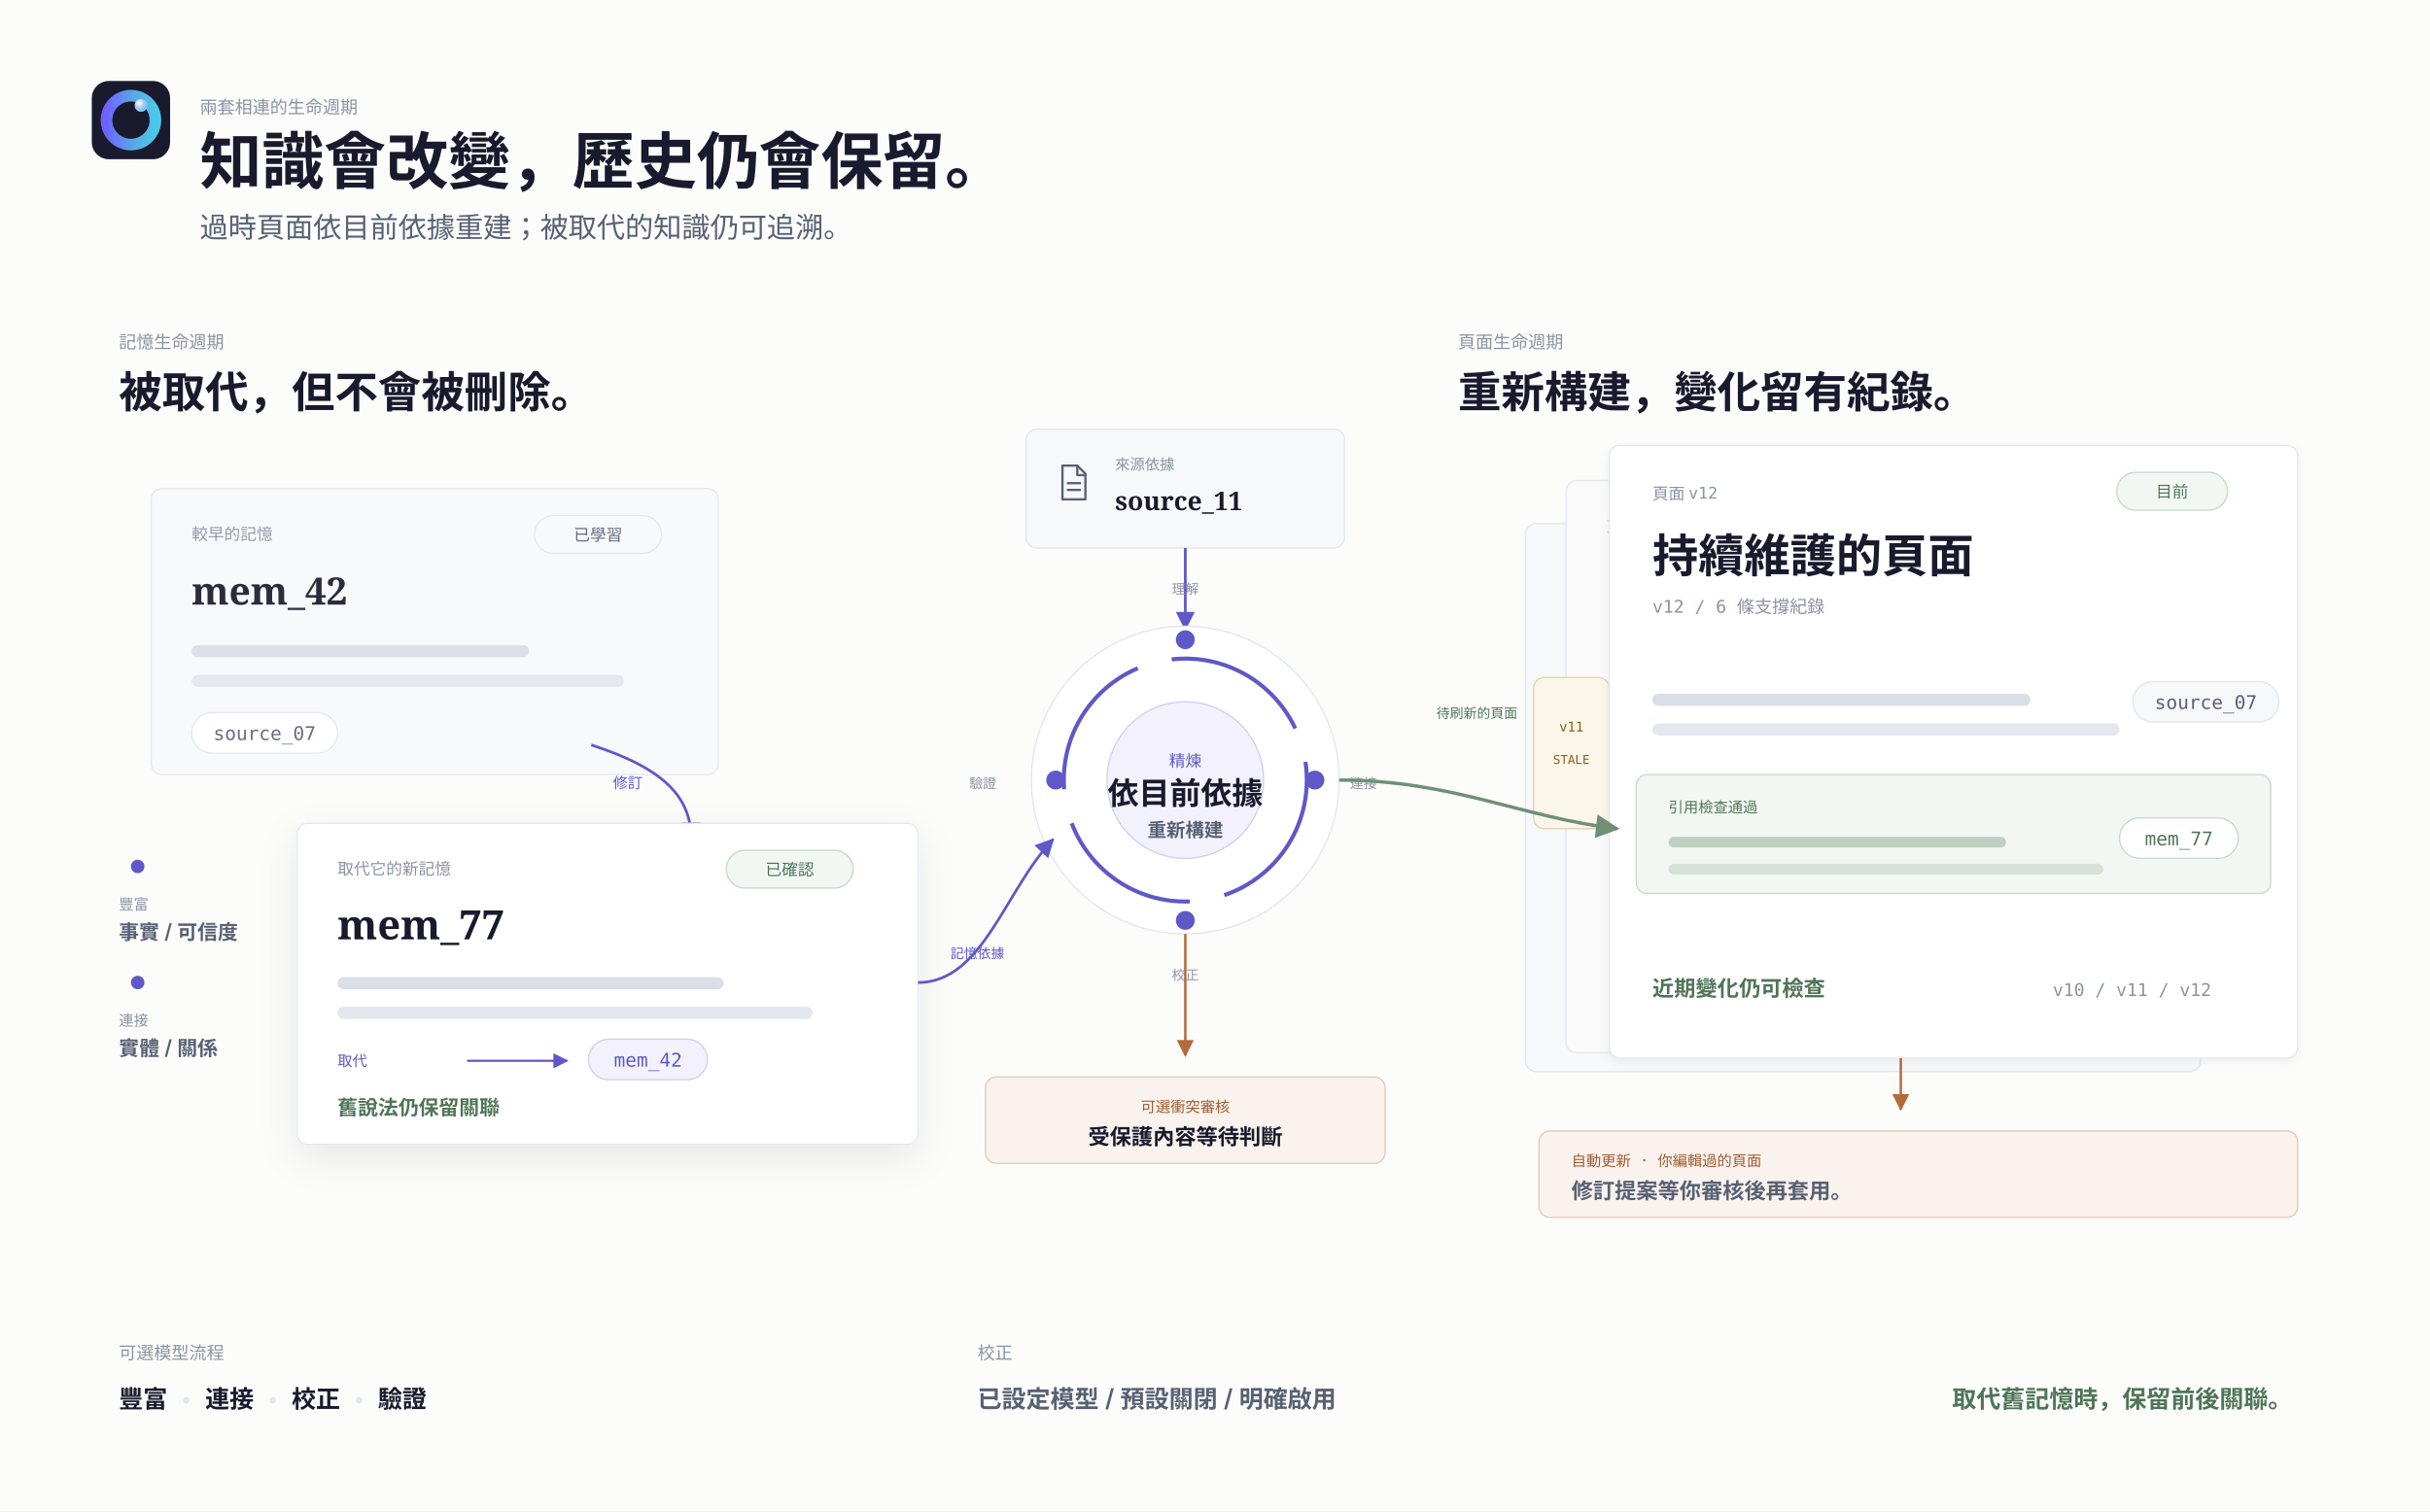
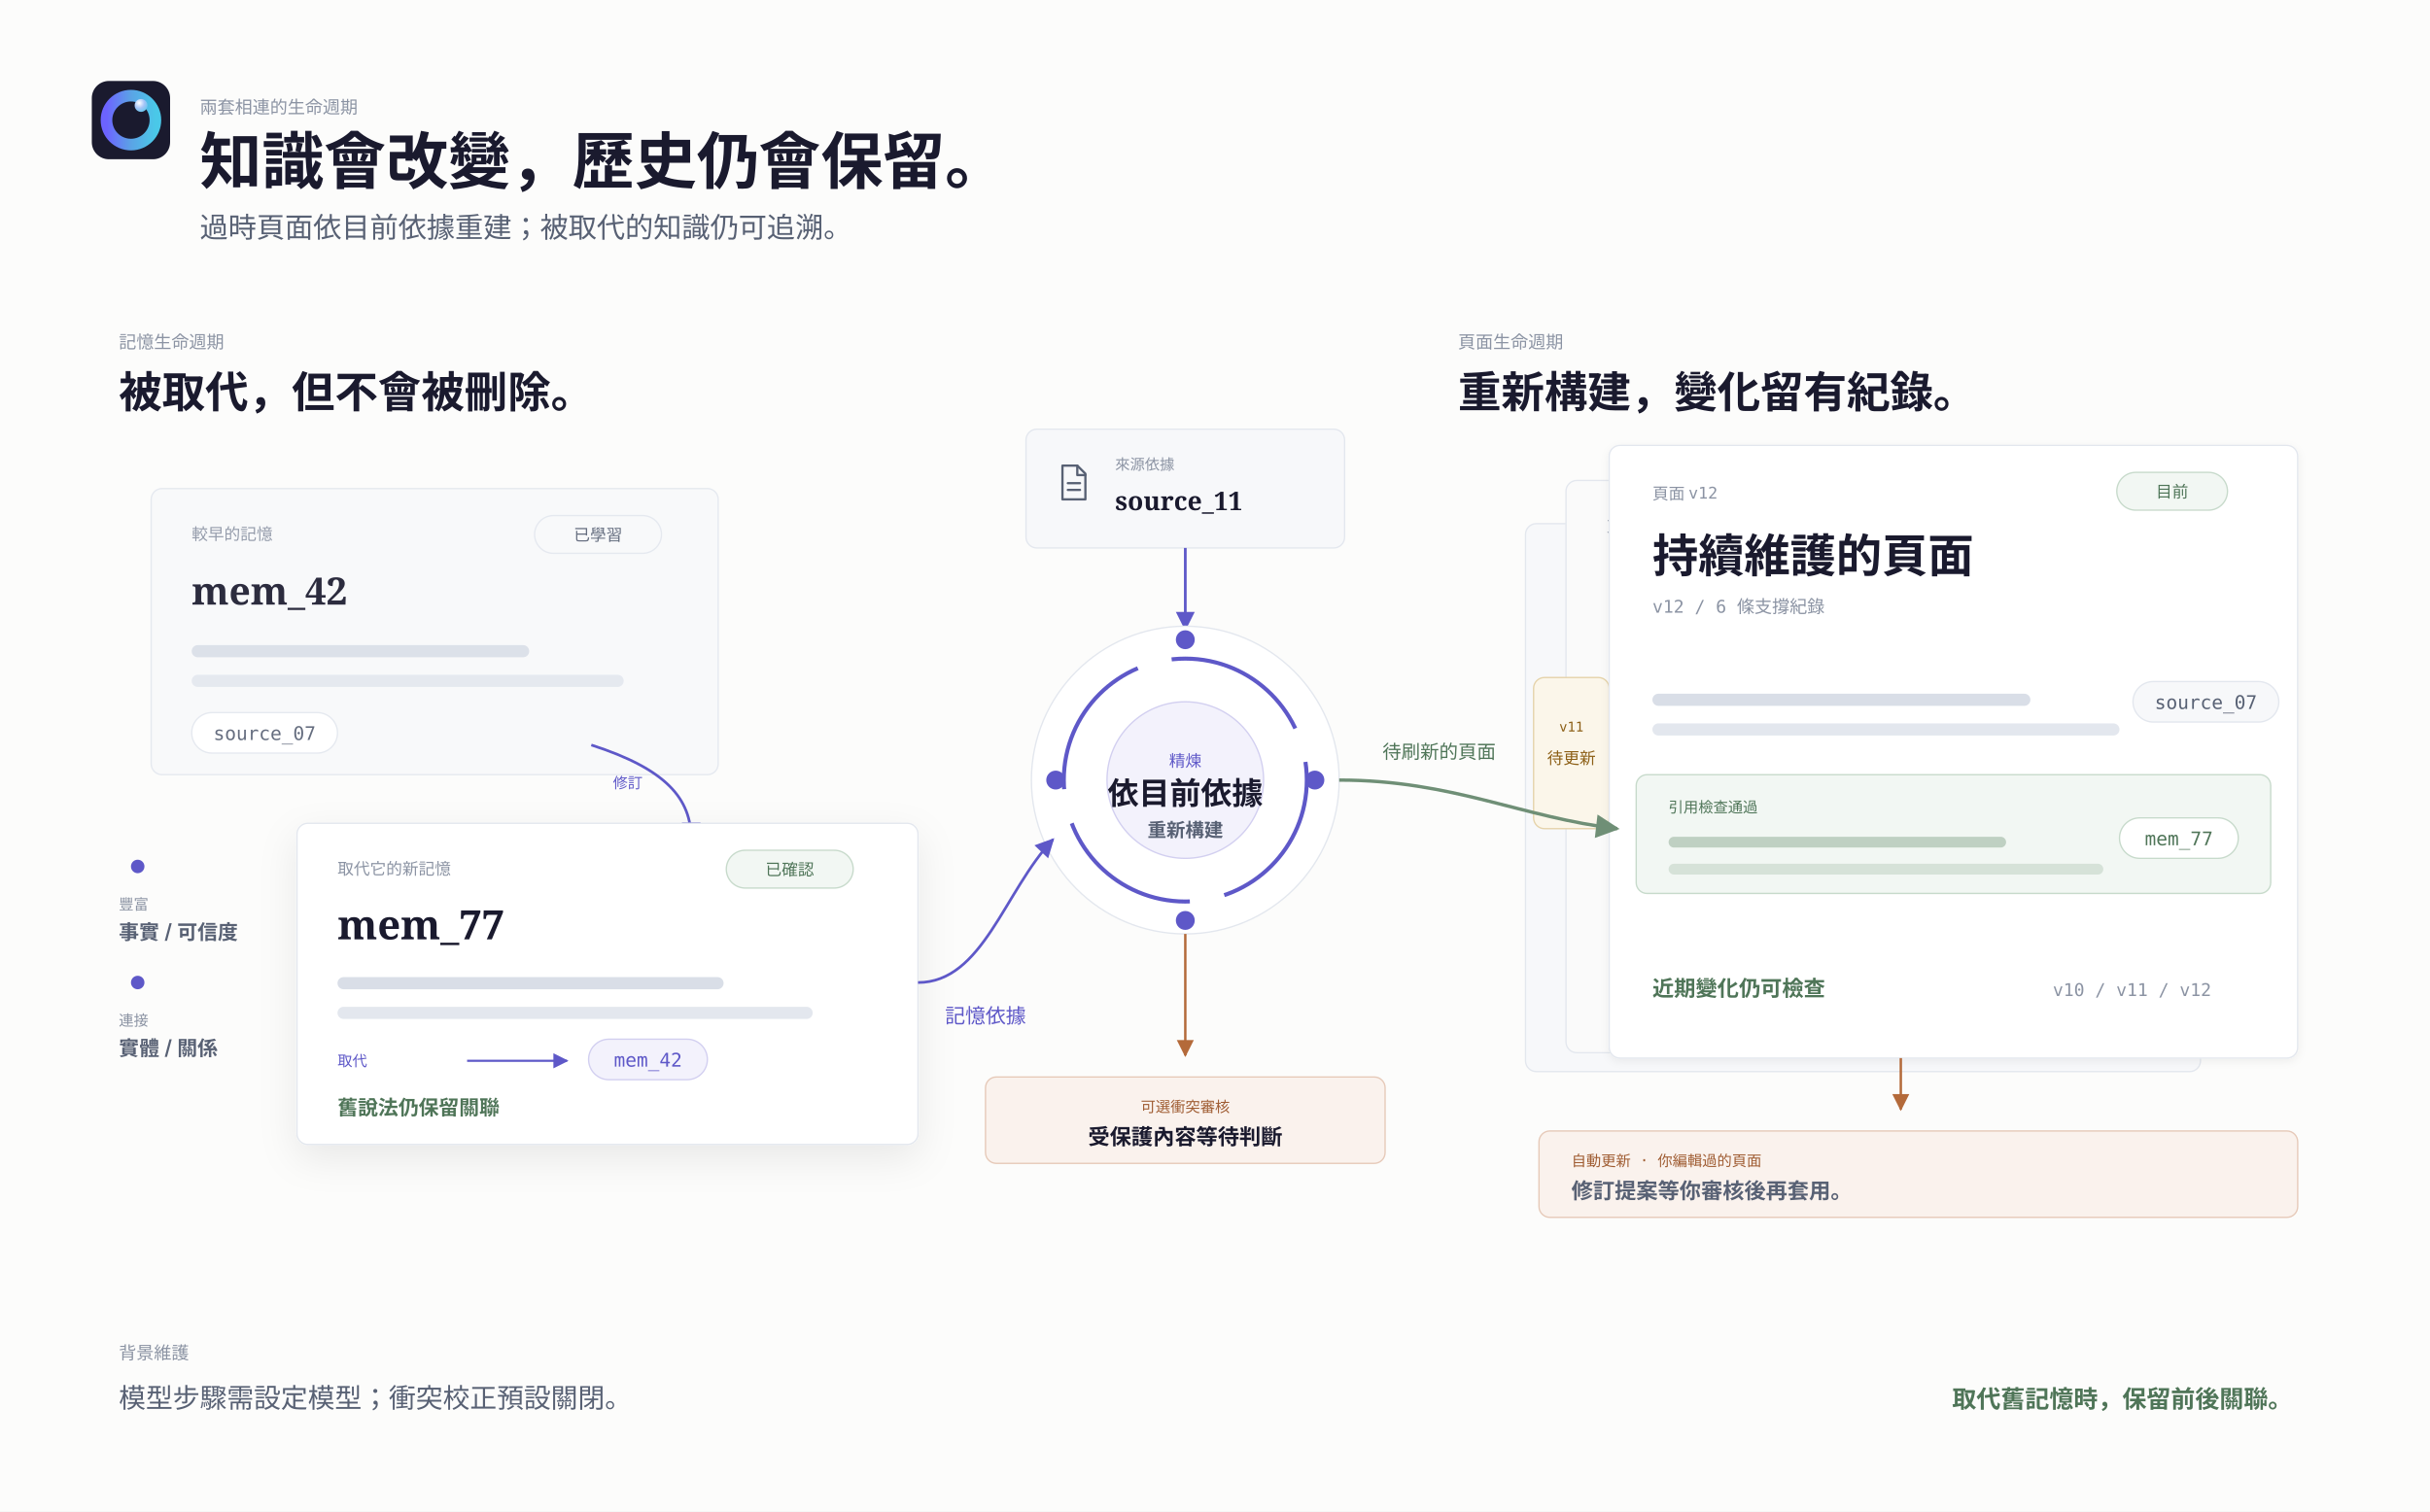
<svg xmlns="http://www.w3.org/2000/svg" width="1800" height="1120" viewBox="0 0 1800 1120" role="img" aria-labelledby="title desc">
  <style>text { font-kerning: normal; }</style>
  <rect width="1800" height="1120" fill="#FCFCFB" />
  <g transform="translate(68 60) scale(0.1132812)">
    <rect width="512" height="512" rx="112" fill="#1A1A2E" />
    <circle cx="256" cy="256" r="160" fill="none" stroke="url(#lifecycle-zh-Hant-desktop-ring)" stroke-width="76" />
    <circle cx="322" cy="160" r="42" fill="url(#lifecycle-zh-Hant-desktop-orb)" />
  </g>
  <g data-fit-region="lifecycle-zh-Hant-desktop-heading" data-fit-x="148" data-fit-y="56" data-fit-width="1578" data-fit-height="130" data-check-overlap="false">
    <text x="148" y="84" font-family="'JetBrains Mono', monospace" font-size="13" font-weight="500" fill="#8B93A3" text-anchor="start">兩套相連的生命週期</text>
    <text x="148" y="136" font-family="'Fraunces', Georgia, serif" font-size="46" font-weight="600" fill="#1A1A2E" text-anchor="start">知識會改變，歷史仍會保留。</text>
    <text x="148" y="176" font-family="'Instrument Sans', -apple-system, sans-serif" font-size="21" font-weight="400" fill="#586174" text-anchor="start">過時頁面依目前依據重建；被取代的知識仍可追溯。</text>
  </g>
  <g data-fit-region="lifecycle-zh-Hant-desktop-memory-object" data-fit-x="70" data-fit-y="236" data-fit-width="640" data-fit-height="670" data-check-overlap="false">
    <text x="88" y="258" font-family="'JetBrains Mono', monospace" font-size="13" font-weight="500" fill="#8B93A3" text-anchor="start">記憶生命週期</text>
    <text x="88" y="302" font-family="'Fraunces', Georgia, serif" font-size="32" font-weight="600" fill="#1A1A2E" text-anchor="start">被取代，但不會被刪除。</text>
    <g opacity="0.92">
      <rect x="112" y="362" width="420" height="212" rx="8" fill="#F7F8FA" stroke="#E3E7EE" />
      <text x="142" y="400" font-family="'JetBrains Mono', monospace" font-size="12" font-weight="500" fill="#8B93A3" text-anchor="start">較早的記憶</text>
      <g>
        <rect x="396" y="382" width="94" height="28" rx="14" fill="#F7F8FA" stroke="#E3E7EE" />
        <text x="443" y="400.56" font-family="'JetBrains Mono', monospace" font-size="12" font-weight="500" fill="#586174" text-anchor="middle">已學習</text>
      </g>
      <text x="142" y="448" font-family="'Fraunces', Georgia, serif" font-size="28" font-weight="600" fill="#1A1A2E" text-anchor="start">mem_42</text>
      <rect x="142" y="478" width="250" height="9" rx="4.5" fill="#D9DEE7" />
      <rect x="142" y="500" width="320" height="9" rx="4.5" fill="#E3E7EE" />
      <g>
        <rect x="142" y="528" width="108" height="30" rx="15" fill="#FFFFFF" stroke="#E3E7EE" />
        <text x="196" y="548.32" font-family="'JetBrains Mono', monospace" font-size="14" font-weight="500" fill="#586174" text-anchor="middle">source_07</text>
      </g>
    </g>
    <path d="M438 552 C494 570 512 592 512 622" fill="none" stroke="#5E58C8" stroke-width="2" marker-end="url(#lifecycle-zh-Hant-desktop-arrow)" />
    <text x="454" y="584" font-family="'JetBrains Mono', monospace" font-size="11" font-weight="500" fill="#5E58C8" text-anchor="start">修訂</text>
    <g filter="url(#lifecycle-zh-Hant-desktop-card-shadow)">
      <rect x="220" y="610" width="460" height="238" rx="8" fill="#FFFFFF" stroke="#E3E7EE" />
    </g>
    <text x="250" y="648" font-family="'JetBrains Mono', monospace" font-size="12" font-weight="500" fill="#8B93A3" text-anchor="start">取代它的新記憶</text>
    <g>
      <rect x="538" y="630" width="94" height="28" rx="14" fill="#F2F7F3" stroke="#C7DACB" />
      <text x="585" y="648.56" font-family="'JetBrains Mono', monospace" font-size="12" font-weight="500" fill="#4F7558" text-anchor="middle">已確認</text>
    </g>
    <text x="250" y="696" font-family="'Fraunces', Georgia, serif" font-size="30" font-weight="600" fill="#1A1A2E" text-anchor="start">mem_77</text>
    <rect x="250" y="724" width="286" height="9" rx="4.5" fill="#D9DEE7" />
    <rect x="250" y="746" width="352" height="9" rx="4.5" fill="#E3E7EE" />
    <text x="250" y="790" font-family="'JetBrains Mono', monospace" font-size="11" font-weight="500" fill="#5E58C8" text-anchor="start">取代</text>
    <path d="M346 786 H420" stroke="#5E58C8" stroke-width="1.6" marker-end="url(#lifecycle-zh-Hant-desktop-arrow)" />
    <g>
      <rect x="436" y="770" width="88" height="30" rx="15" fill="#F3F2FC" stroke="#D2CFF0" />
      <text x="480" y="790.32" font-family="'JetBrains Mono', monospace" font-size="14" font-weight="500" fill="#5E58C8" text-anchor="middle">mem_42</text>
    </g>
    <text x="250" y="826" font-family="'Instrument Sans', -apple-system, sans-serif" font-size="15" font-weight="600" fill="#4F7558" text-anchor="start">舊說法仍保留關聯</text>
    <circle cx="102" cy="642" r="5" fill="#5E58C8" />
    <text x="88" y="674" font-family="'JetBrains Mono', monospace" font-size="11" font-weight="500" fill="#8B93A3" text-anchor="start">豐富</text>
    <text x="88" y="696" font-family="'Instrument Sans', -apple-system, sans-serif" font-size="15" font-weight="600" fill="#586174" text-anchor="start">事實 / 可信度</text>
    <circle cx="102" cy="728" r="5" fill="#5E58C8" />
    <text x="88" y="760" font-family="'JetBrains Mono', monospace" font-size="11" font-weight="500" fill="#8B93A3" text-anchor="start">連接</text>
    <text x="88" y="782" font-family="'Instrument Sans', -apple-system, sans-serif" font-size="15" font-weight="600" fill="#586174" text-anchor="start">實體 / 關係</text>
  </g>
  <g data-fit-region="lifecycle-zh-Hant-desktop-refinery" data-fit-x="698" data-fit-y="260" data-fit-width="360" data-fit-height="610" data-check-overlap="false">
    <rect x="760" y="318" width="236" height="88" rx="8" fill="#F7F8FA" stroke="#E3E7EE" />
    <g fill="none" stroke="#586174" stroke-width="1.7" stroke-linecap="round" stroke-linejoin="round">
      <path d="M787 345h11l6 6v19H787z" />
      <path d="M798 345v7h6" />
      <path d="M791 358h9M791 363h9" />
    </g>
    <text x="826" y="348" font-family="'JetBrains Mono', monospace" font-size="11" font-weight="500" fill="#8B93A3" text-anchor="start">來源依據</text>
    <text x="826" y="378" font-family="'Fraunces', Georgia, serif" font-size="19" font-weight="600" fill="#1A1A2E" text-anchor="start">source_11</text>
    <path d="M878 406 V466" fill="none" stroke="#5E58C8" stroke-width="2" marker-end="url(#lifecycle-zh-Hant-desktop-arrow)" />
    <circle cx="878" cy="578" r="114" fill="#FFFFFF" stroke="#E3E7EE" />
    <circle cx="878" cy="578" r="90" fill="none" stroke="#5E58C8" stroke-width="3" stroke-dasharray="112 26" />
    <circle cx="878" cy="578" r="58" fill="#F3F2FC" stroke="#D2CFF0" />
    <text x="878" y="568" font-family="'JetBrains Mono', monospace" font-size="12" font-weight="500" fill="#5E58C8" text-anchor="middle">精煉</text>
    <text x="878" y="596" font-family="'Fraunces', Georgia, serif" font-size="23" font-weight="600" fill="#1A1A2E" text-anchor="middle">依目前依據</text>
    <text x="878" y="620" font-family="'Instrument Sans', -apple-system, sans-serif" font-size="14" font-weight="600" fill="#586174" text-anchor="middle">重新構建</text>
    <circle cx="878" cy="474" r="7" fill="#5E58C8" />
    <circle cx="974" cy="578" r="7" fill="#5E58C8" />
    <circle cx="878" cy="682" r="7" fill="#5E58C8" />
    <circle cx="782" cy="578" r="7" fill="#5E58C8" />
-     <text x="878" y="440" font-family="'JetBrains Mono', monospace" font-size="10" font-weight="500" fill="#8B93A3" text-anchor="middle">理解</text>
-     <text x="1000" y="584" font-family="'JetBrains Mono', monospace" font-size="10" font-weight="500" fill="#8B93A3" text-anchor="start">連接</text>
-     <text x="878" y="726" font-family="'JetBrains Mono', monospace" font-size="10" font-weight="500" fill="#8B93A3" text-anchor="middle">校正</text>
-     <text x="738" y="584" font-family="'JetBrains Mono', monospace" font-size="10" font-weight="500" fill="#8B93A3" text-anchor="end">驗證</text>
    <path d="M680 728 C728 728 744 660 780 622" fill="none" stroke="#5E58C8" stroke-width="2" marker-end="url(#lifecycle-zh-Hant-desktop-arrow)" />
-     <text x="704" y="710" font-family="'JetBrains Mono', monospace" font-size="10" font-weight="500" fill="#5E58C8" text-anchor="start">記憶依據</text>
+     <text x="700" y="758" font-family="'JetBrains Mono', monospace" font-size="15" font-weight="500" fill="#5E58C8" text-anchor="start">記憶依據</text>
    <path d="M878 692 V782" fill="none" stroke="#B46A3A" stroke-width="1.8" marker-end="url(#lifecycle-zh-Hant-desktop-warm-arrow)" />
    <rect x="730" y="798" width="296" height="64" rx="8" fill="#FAF2ED" stroke="#E6C9B8" />
    <text x="878" y="824" font-family="'JetBrains Mono', monospace" font-size="11" font-weight="500" fill="#9F5C32" text-anchor="middle">可選衝突審核</text>
    <text x="878" y="848" font-family="'Fraunces', Georgia, serif" font-size="16" font-weight="600" fill="#1A1A2E" text-anchor="middle">受保護內容等待判斷</text>
  </g>
  <g data-fit-region="lifecycle-zh-Hant-desktop-page-object" data-fit-x="1044" data-fit-y="236" data-fit-width="686" data-fit-height="680" data-check-overlap="false">
    <text x="1080" y="258" font-family="'JetBrains Mono', monospace" font-size="13" font-weight="500" fill="#8B93A3" text-anchor="start">頁面生命週期</text>
    <text x="1080" y="302" font-family="'Fraunces', Georgia, serif" font-size="32" font-weight="600" fill="#1A1A2E" text-anchor="start">重新構建，變化留有紀錄。</text>
    <rect x="1130" y="388" width="500" height="406" rx="8" fill="#F7F8FA" stroke="#E3E7EE" />
    <rect x="1160" y="356" width="500" height="424" rx="8" fill="#FAFAFA" stroke="#E3E7EE" />
    <text x="1190" y="394" font-family="'JetBrains Mono', monospace" font-size="11" font-weight="500" fill="#8B93A3" text-anchor="start">頁面 v11</text>
    <rect x="1136" y="502" width="56" height="112" rx="8" fill="#FBF6EA" stroke="#E5D3AA" />
    <text x="1164" y="542" font-family="'JetBrains Mono', monospace" font-size="10" font-weight="500" fill="#8C5F16" text-anchor="middle">v11</text>
-     <text x="1164" y="566" font-family="'JetBrains Mono', monospace" font-size="9" font-weight="500" fill="#8C5F16" text-anchor="middle">STALE</text>
+     <text x="1164" y="566" font-family="'JetBrains Mono', monospace" font-size="12" font-weight="500" fill="#8C5F16" text-anchor="middle">待更新</text>
    <g filter="url(#lifecycle-zh-Hant-desktop-page-shadow)">
      <rect x="1192" y="330" width="510" height="454" rx="8" fill="#FFFFFF" stroke="#E3E7EE" />
    </g>
    <text x="1224" y="370" font-family="'JetBrains Mono', monospace" font-size="12" font-weight="500" fill="#8B93A3" text-anchor="start">頁面 v12</text>
    <g>
      <rect x="1568" y="350" width="82" height="28" rx="14" fill="#F2F7F3" stroke="#C7DACB" />
      <text x="1609" y="368.56" font-family="'JetBrains Mono', monospace" font-size="12" font-weight="500" fill="#4F7558" text-anchor="middle">目前</text>
    </g>
    <text x="1224" y="424" font-family="'Fraunces', Georgia, serif" font-size="34" font-weight="600" fill="#1A1A2E" text-anchor="start">持續維護的頁面</text>
    <text x="1224" y="454" font-family="'JetBrains Mono', monospace" font-size="13" font-weight="500" fill="#8B93A3" text-anchor="start">v12 / 6 條支撐紀錄</text>
    <rect x="1224" y="514" width="280" height="9" rx="4.5" fill="#D9DEE7" />
    <rect x="1224" y="536" width="346" height="9" rx="4.5" fill="#E3E7EE" />
    <g>
      <rect x="1580" y="505" width="108" height="30" rx="15" fill="#F7F8FA" stroke="#E3E7EE" />
      <text x="1634" y="525.32" font-family="'JetBrains Mono', monospace" font-size="14" font-weight="500" fill="#586174" text-anchor="middle">source_07</text>
    </g>
    <rect x="1212" y="574" width="470" height="88" rx="8" fill="#F2F7F3" stroke="#C7DACB" />
    <text x="1236" y="602" font-family="'JetBrains Mono', monospace" font-size="11" font-weight="500" fill="#4F7558" text-anchor="start">引用檢查通過</text>
    <rect x="1236" y="620" width="250" height="8" rx="4" fill="#BFD0C2" />
    <rect x="1236" y="640" width="322" height="8" rx="4" fill="#D6E2D8" />
    <g>
      <rect x="1570" y="606" width="88" height="30" rx="15" fill="#FFFFFF" stroke="#C7DACB" />
      <text x="1614" y="626.32" font-family="'JetBrains Mono', monospace" font-size="14" font-weight="500" fill="#4F7558" text-anchor="middle">mem_77</text>
    </g>
    <text x="1224" y="738" font-family="'Instrument Sans', -apple-system, sans-serif" font-size="16" font-weight="600" fill="#4F7558" text-anchor="start">近期變化仍可檢查</text>
    <text x="1638" y="738" font-family="'JetBrains Mono', monospace" font-size="13" font-weight="500" fill="#8B93A3" text-anchor="end">v10 / v11 / v12</text>
    <path d="M1408 784 V822" fill="none" stroke="#B46A3A" stroke-width="1.8" marker-end="url(#lifecycle-zh-Hant-desktop-warm-arrow)" />
    <rect x="1140" y="838" width="562" height="64" rx="8" fill="#FAF2ED" stroke="#E6C9B8" />
    <text x="1164" y="864" font-family="'JetBrains Mono', monospace" font-size="11" font-weight="500" fill="#9F5C32" text-anchor="start">自動更新 · 你編輯過的頁面</text>
    <text x="1164" y="888" font-family="'Instrument Sans', -apple-system, sans-serif" font-size="16" font-weight="600" fill="#586174" text-anchor="start">修訂提案等你審核後再套用。</text>
  </g>
  <path d="M992 578 C1076 578 1128 606 1198 614" fill="none" stroke="#6F8F76" stroke-width="2.5" marker-end="url(#lifecycle-zh-Hant-desktop-sage-arrow)" />
-   <text x="1094" y="532" font-family="'JetBrains Mono', monospace" font-size="10" font-weight="500" fill="#4F7558" text-anchor="middle">待刷新的頁面</text>
+   <text x="1066" y="562" font-family="'JetBrains Mono', monospace" font-size="14" font-weight="500" fill="#4F7558" text-anchor="middle">待刷新的頁面</text>
  <g data-fit-region="lifecycle-zh-Hant-desktop-footer" data-fit-x="74" data-fit-y="966" data-fit-width="1652" data-fit-height="106" data-check-overlap="false">
-     <text x="88" y="1007" font-family="'JetBrains Mono', monospace" font-size="13" font-weight="500" fill="#8B93A3" text-anchor="start">可選模型流程</text>
-     <text x="88" y="1043" font-family="'Fraunces', Georgia, serif" font-size="18" font-weight="600" fill="#1A1A2E" text-anchor="start">豐富</text>
-     <circle cx="138" cy="1037.6" r="2.5" fill="#E3E7EE" />
-     <text x="152" y="1043" font-family="'Fraunces', Georgia, serif" font-size="18" font-weight="600" fill="#1A1A2E" text-anchor="start">連接</text>
-     <circle cx="202" cy="1037.6" r="2.5" fill="#E3E7EE" />
-     <text x="216" y="1043" font-family="'Fraunces', Georgia, serif" font-size="18" font-weight="600" fill="#1A1A2E" text-anchor="start">校正</text>
-     <circle cx="266" cy="1037.6" r="2.5" fill="#E3E7EE" />
-     <text x="280" y="1043" font-family="'Fraunces', Georgia, serif" font-size="18" font-weight="600" fill="#1A1A2E" text-anchor="start">驗證</text>
-     <text x="724" y="1007" font-family="'JetBrains Mono', monospace" font-size="13" font-weight="500" fill="#8B93A3" text-anchor="start">校正</text>
-     <text x="724" y="1043" font-family="'Instrument Sans', -apple-system, sans-serif" font-size="18" font-weight="600" fill="#586174" text-anchor="start">已設定模型 / 預設關閉 / 明確啟用</text>
+     <text x="88" y="1007" font-family="'JetBrains Mono', monospace" font-size="13" font-weight="500" fill="#8B93A3" text-anchor="start">背景維護</text>
+     <text x="88" y="1043" font-family="'Instrument Sans', -apple-system, sans-serif" font-size="20" font-weight="400" fill="#586174" text-anchor="start">模型步驟需設定模型；衝突校正預設關閉。</text>
    <text x="1698" y="1043" font-family="'Fraunces', Georgia, serif" font-size="18" font-weight="600" fill="#4F7558" text-anchor="end">取代舊記憶時，保留前後關聯。</text>
  </g>
  <defs>
    <linearGradient id="lifecycle-zh-Hant-desktop-ring" x1="96" y1="256" x2="416" y2="256" gradientUnits="userSpaceOnUse">
      <stop stop-color="#6C63FF" />
      <stop offset="0.5" stop-color="#5BA3E6" />
      <stop offset="1" stop-color="#4AC8E8" />
    </linearGradient>
    <radialGradient id="lifecycle-zh-Hant-desktop-orb" cx="0" cy="0" r="1" gradientUnits="userSpaceOnUse" gradientTransform="translate(310 144) rotate(52.125) scale(76.0263)">
      <stop stop-color="#FFFFFF" />
      <stop offset="0.45" stop-color="#A5C4F7" />
      <stop offset="1" stop-color="#4AC8E8" />
    </radialGradient>
    <marker id="lifecycle-zh-Hant-desktop-arrow" viewBox="0 0 10 10" refX="9" refY="5" markerWidth="7" markerHeight="7" orient="auto-start-reverse">
      <path d="M0 0L10 5L0 10Z" fill="#5E58C8" />
    </marker>
    <marker id="lifecycle-zh-Hant-desktop-warm-arrow" viewBox="0 0 10 10" refX="9" refY="5" markerWidth="7" markerHeight="7" orient="auto-start-reverse">
      <path d="M0 0L10 5L0 10Z" fill="#B46A3A" />
    </marker>
    <marker id="lifecycle-zh-Hant-desktop-sage-arrow" viewBox="0 0 10 10" refX="9" refY="5" markerWidth="7" markerHeight="7" orient="auto-start-reverse">
      <path d="M0 0L10 5L0 10Z" fill="#6F8F76" />
    </marker>
    <filter id="lifecycle-zh-Hant-desktop-card-shadow" x="-20%" y="-20%" width="140%" height="150%">
      <feDropShadow dx="0" dy="10" stdDeviation="14" flood-color="#1A1A2E" flood-opacity="0.08" />
    </filter>
    <filter id="lifecycle-zh-Hant-desktop-page-shadow" x="-20%" y="-20%" width="140%" height="150%">
      <feDropShadow dx="0" dy="14" stdDeviation="18" flood-color="#1A1A2E" flood-opacity="0.10" />
      <feDropShadow dx="0" dy="2" stdDeviation="3" flood-color="#1A1A2E" flood-opacity="0.06" />
    </filter>
  </defs>
</svg>
